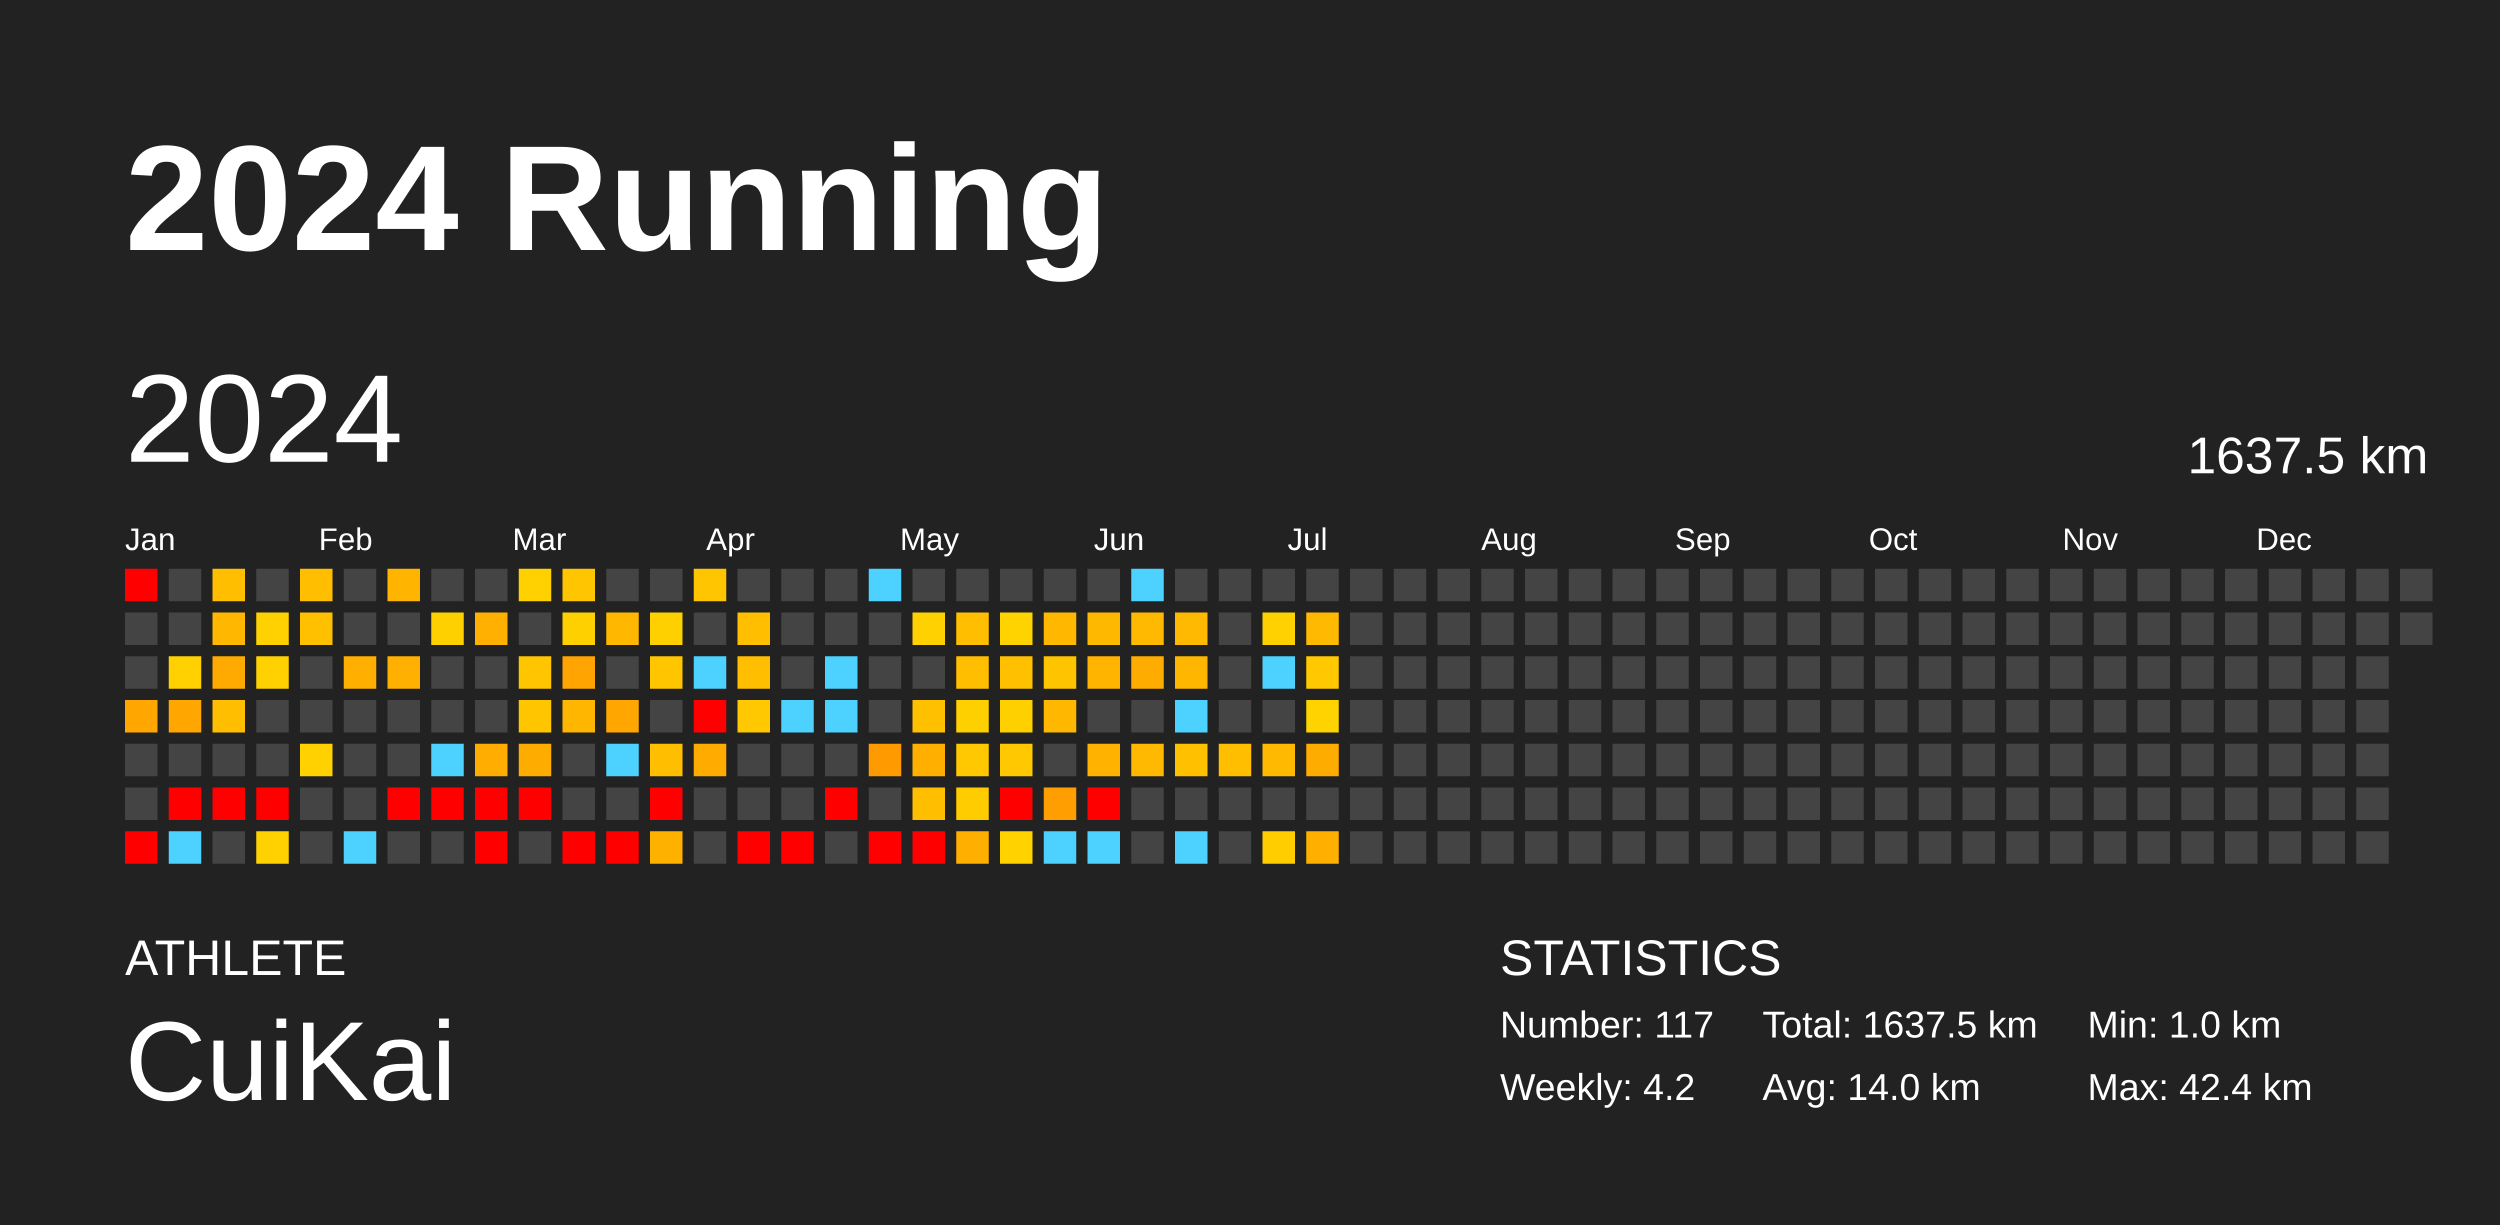
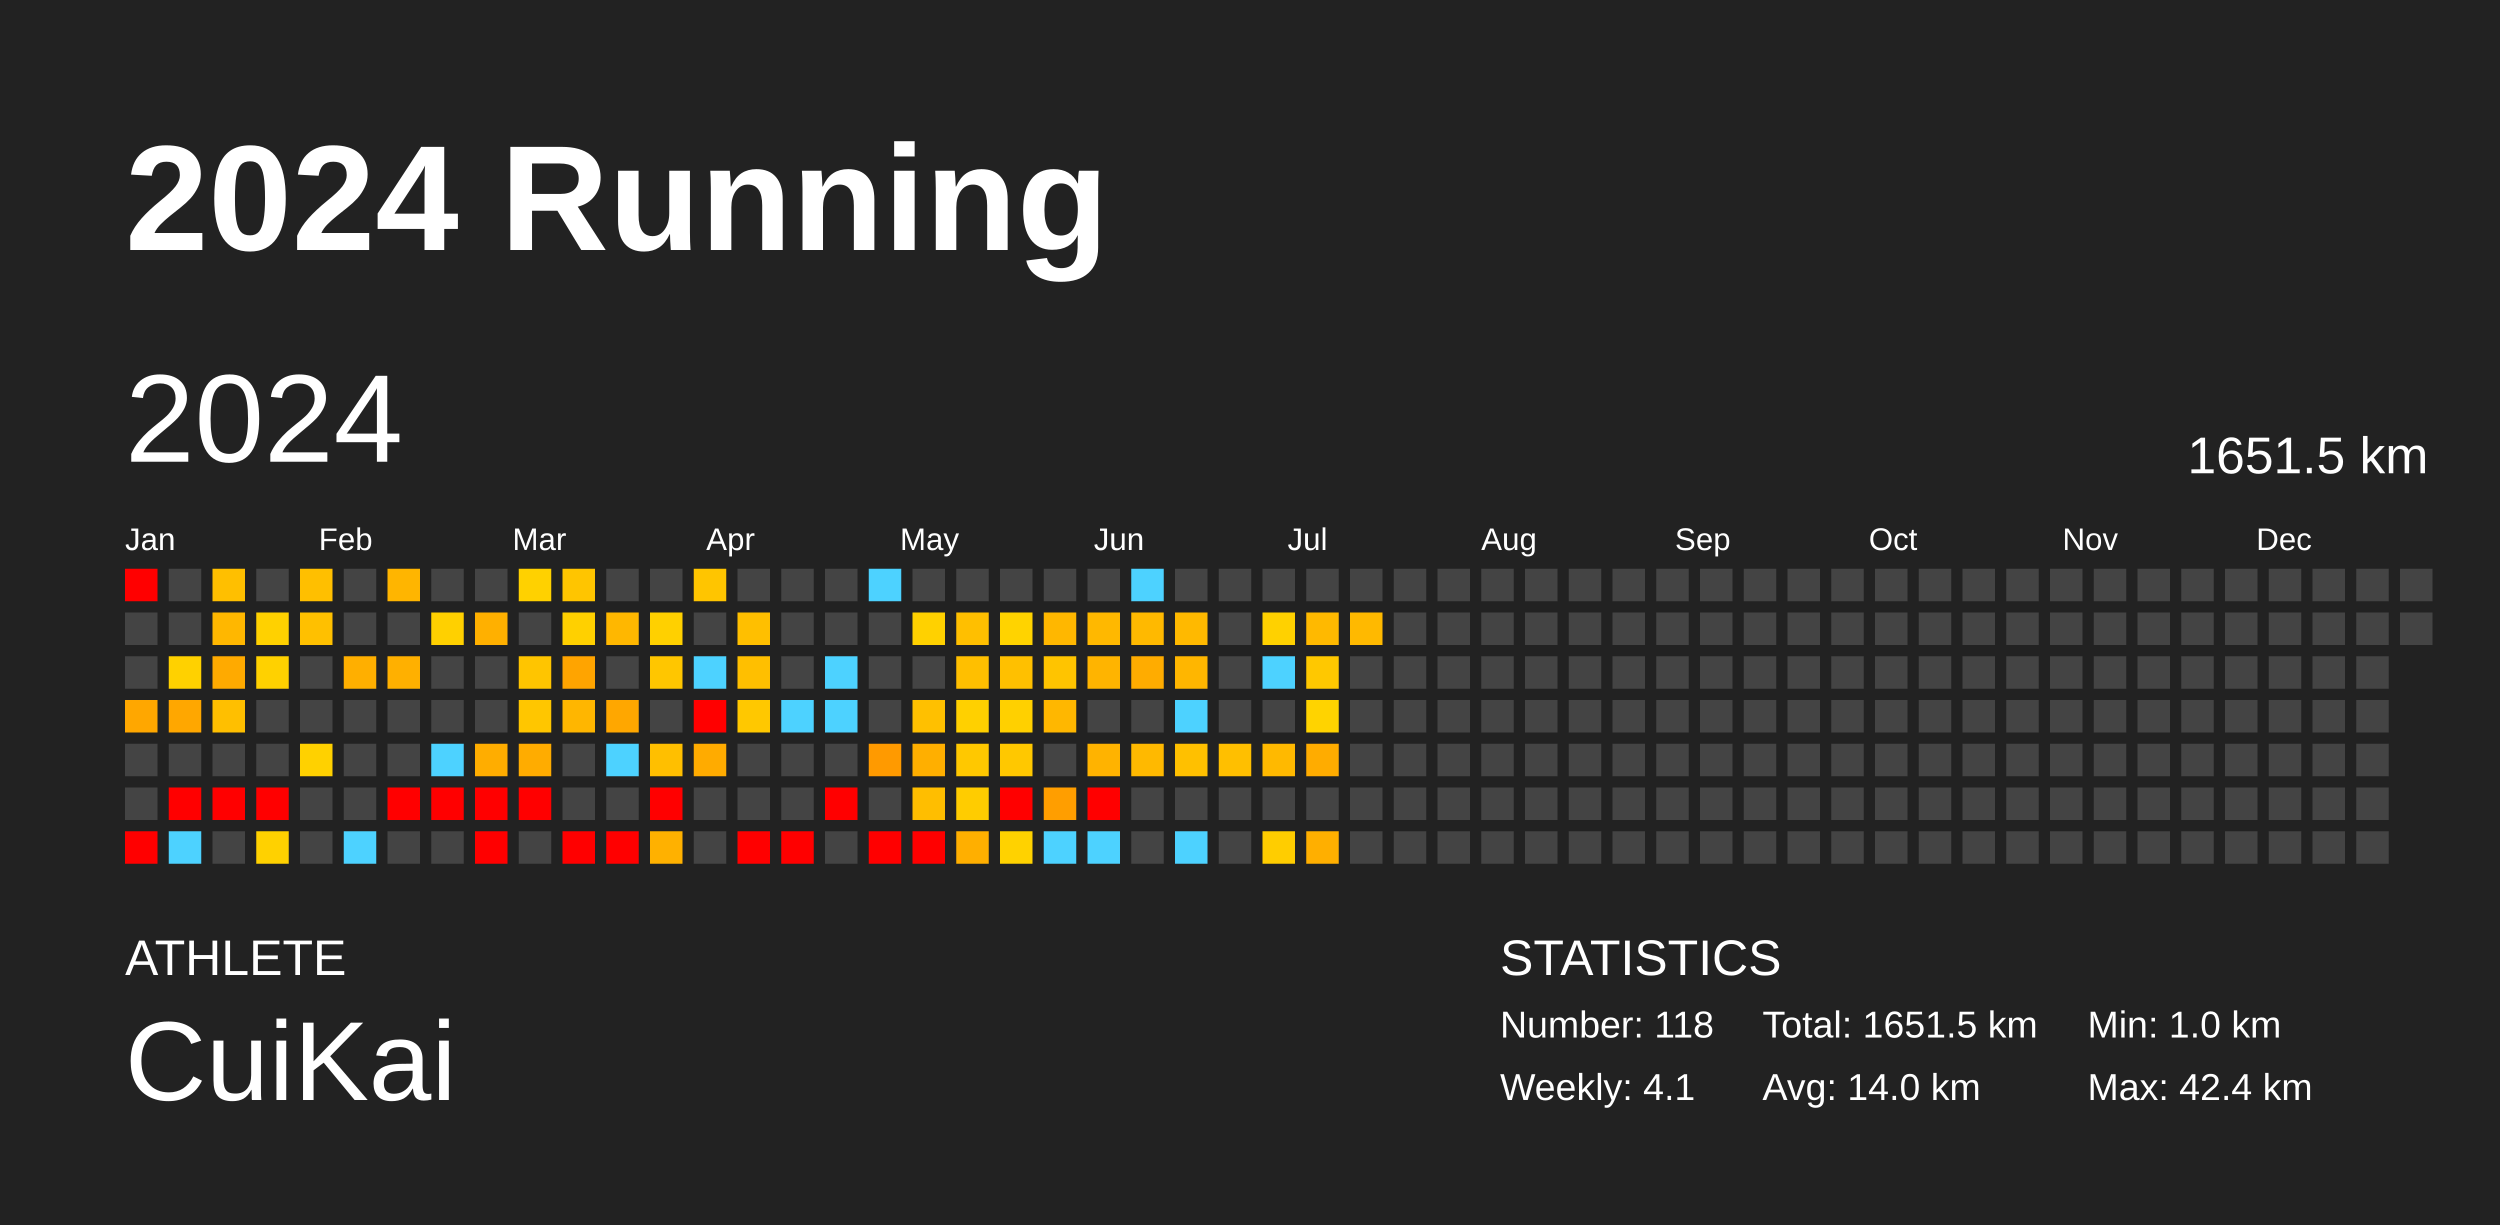
<svg xmlns="http://www.w3.org/2000/svg" baseProfile="full" height="98mm" version="1.1" viewBox="0,0,200,98" width="200mm">
  <defs />
  <rect fill="#222222" height="98" width="200" x="0" y="0" />
  <text fill="#FFFFFF" style="font-size:12px; font-family:Arial; font-weight:bold;" x="10" y="20">2024 Running</text>
  <text fill="#FFFFFF" style="font-size:4px; font-family:Arial" x="10" y="78">ATHLETE</text>
  <text fill="#FFFFFF" style="font-size:9px; font-family:Arial" x="10" y="88">CuiKai</text>
  <text fill="#FFFFFF" style="font-size:4px; font-family:Arial" x="120" y="78">STATISTICS</text>
-   <text fill="#FFFFFF" style="font-size:3px; font-family:Arial" x="120" y="83">Number: 117</text>
-   <text fill="#FFFFFF" style="font-size:3px; font-family:Arial" x="120" y="88">Weekly: 4.2</text>
-   <text fill="#FFFFFF" style="font-size:3px; font-family:Arial" x="141" y="83">Total: 1637.5 km</text>
+   <text fill="#FFFFFF" style="font-size:3px; font-family:Arial" x="120" y="83">Number: 118</text>
+   <text fill="#FFFFFF" style="font-size:3px; font-family:Arial" x="120" y="88">Weekly: 4.1</text>
+   <text fill="#FFFFFF" style="font-size:3px; font-family:Arial" x="141" y="83">Total: 1651.5 km</text>
  <text fill="#FFFFFF" style="font-size:3px; font-family:Arial" x="141" y="88">Avg: 14.0 km</text>
  <text fill="#FFFFFF" style="font-size:3px; font-family:Arial" x="167" y="83">Min: 1.0 km</text>
  <text fill="#FFFFFF" style="font-size:3px; font-family:Arial" x="167" y="88">Max: 42.4 km</text>
  <text dominant-baseline="hanging" fill="#FFFFFF" style="font-size:10.0px; font-family:Arial;" x="10" y="30">2024</text>
-   <text dominant-baseline="hanging" fill="#FFFFFF" style="font-size:4.125px; font-family:Arial;" x="175" y="35">1637.5 km</text>
+   <text dominant-baseline="hanging" fill="#FFFFFF" style="font-size:4.125px; font-family:Arial;" x="175" y="35">1651.5 km</text>
  <text fill="#FFFFFF" style="font-size:2.5px; font-family:Arial" x="10.0" y="44">Jan</text>
  <text fill="#FFFFFF" style="font-size:2.5px; font-family:Arial" x="25.5" y="44">Feb</text>
  <text fill="#FFFFFF" style="font-size:2.5px; font-family:Arial" x="41.0" y="44">Mar</text>
  <text fill="#FFFFFF" style="font-size:2.5px; font-family:Arial" x="56.5" y="44">Apr</text>
  <text fill="#FFFFFF" style="font-size:2.5px; font-family:Arial" x="72.0" y="44">May</text>
  <text fill="#FFFFFF" style="font-size:2.5px; font-family:Arial" x="87.5" y="44">Jun</text>
  <text fill="#FFFFFF" style="font-size:2.5px; font-family:Arial" x="103.0" y="44">Jul</text>
  <text fill="#FFFFFF" style="font-size:2.5px; font-family:Arial" x="118.5" y="44">Aug</text>
  <text fill="#FFFFFF" style="font-size:2.5px; font-family:Arial" x="134.0" y="44">Sep</text>
  <text fill="#FFFFFF" style="font-size:2.5px; font-family:Arial" x="149.5" y="44">Oct</text>
  <text fill="#FFFFFF" style="font-size:2.5px; font-family:Arial" x="165.0" y="44">Nov</text>
  <text fill="#FFFFFF" style="font-size:2.5px; font-family:Arial" x="180.5" y="44">Dec</text>
  <rect fill="red" height="2.6" width="2.6" x="10.0" y="45.5" />
  <rect fill="#444444" height="2.6" width="2.6" x="10.0" y="49.0" />
  <rect fill="#444444" height="2.6" width="2.6" x="10.0" y="52.5" />
  <rect fill="#ffa700" height="2.6" width="2.6" x="10.0" y="56.0" />
  <rect fill="#444444" height="2.6" width="2.6" x="10.0" y="59.5" />
  <rect fill="#444444" height="2.6" width="2.6" x="10.0" y="63.0" />
  <rect fill="red" height="2.6" width="2.6" x="10.0" y="66.5" />
  <rect fill="#444444" height="2.6" width="2.6" x="13.5" y="45.5" />
  <rect fill="#444444" height="2.6" width="2.6" x="13.5" y="49.0" />
  <rect fill="#ffd100" height="2.6" width="2.6" x="13.5" y="52.5" />
  <rect fill="#ffa700" height="2.6" width="2.6" x="13.5" y="56.0" />
  <rect fill="#444444" height="2.6" width="2.6" x="13.5" y="59.5" />
  <rect fill="red" height="2.6" width="2.6" x="13.5" y="63.0" />
  <rect fill="#4dd2ff" height="2.6" width="2.6" x="13.5" y="66.5" />
  <rect fill="#ffbf00" height="2.6" width="2.6" x="17.0" y="45.5" />
  <rect fill="#ffb700" height="2.6" width="2.6" x="17.0" y="49.0" />
  <rect fill="#ffaa00" height="2.6" width="2.6" x="17.0" y="52.5" />
  <rect fill="#ffbf00" height="2.6" width="2.6" x="17.0" y="56.0" />
  <rect fill="#444444" height="2.6" width="2.6" x="17.0" y="59.5" />
  <rect fill="red" height="2.6" width="2.6" x="17.0" y="63.0" />
  <rect fill="#444444" height="2.6" width="2.6" x="17.0" y="66.5" />
  <rect fill="#444444" height="2.6" width="2.6" x="20.5" y="45.5" />
  <rect fill="#ffd100" height="2.6" width="2.6" x="20.5" y="49.0" />
  <rect fill="#ffd100" height="2.6" width="2.6" x="20.5" y="52.5" />
  <rect fill="#444444" height="2.6" width="2.6" x="20.5" y="56.0" />
  <rect fill="#444444" height="2.6" width="2.6" x="20.5" y="59.5" />
  <rect fill="red" height="2.6" width="2.6" x="20.5" y="63.0" />
  <rect fill="#ffd100" height="2.6" width="2.6" x="20.5" y="66.5" />
  <rect fill="#ffbf00" height="2.6" width="2.6" x="24.0" y="45.5" />
  <rect fill="#ffc000" height="2.6" width="2.6" x="24.0" y="49.0" />
  <rect fill="#444444" height="2.6" width="2.6" x="24.0" y="52.5" />
  <rect fill="#444444" height="2.6" width="2.6" x="24.0" y="56.0" />
  <rect fill="#ffd100" height="2.6" width="2.6" x="24.0" y="59.5" />
  <rect fill="#444444" height="2.6" width="2.6" x="24.0" y="63.0" />
  <rect fill="#444444" height="2.6" width="2.6" x="24.0" y="66.5" />
  <rect fill="#444444" height="2.6" width="2.6" x="27.5" y="45.5" />
  <rect fill="#444444" height="2.6" width="2.6" x="27.5" y="49.0" />
  <rect fill="#ffaf00" height="2.6" width="2.6" x="27.5" y="52.5" />
  <rect fill="#444444" height="2.6" width="2.6" x="27.5" y="56.0" />
  <rect fill="#444444" height="2.6" width="2.6" x="27.5" y="59.5" />
  <rect fill="#444444" height="2.6" width="2.6" x="27.5" y="63.0" />
  <rect fill="#4dd2ff" height="2.6" width="2.6" x="27.5" y="66.5" />
  <rect fill="#ffb500" height="2.6" width="2.6" x="31.0" y="45.5" />
  <rect fill="#444444" height="2.6" width="2.6" x="31.0" y="49.0" />
  <rect fill="#ffb000" height="2.6" width="2.6" x="31.0" y="52.5" />
  <rect fill="#444444" height="2.6" width="2.6" x="31.0" y="56.0" />
  <rect fill="#444444" height="2.6" width="2.6" x="31.0" y="59.5" />
  <rect fill="red" height="2.6" width="2.6" x="31.0" y="63.0" />
  <rect fill="#444444" height="2.6" width="2.6" x="31.0" y="66.5" />
  <rect fill="#444444" height="2.6" width="2.6" x="34.5" y="45.5" />
  <rect fill="#ffd000" height="2.6" width="2.6" x="34.5" y="49.0" />
  <rect fill="#444444" height="2.6" width="2.6" x="34.5" y="52.5" />
  <rect fill="#444444" height="2.6" width="2.6" x="34.5" y="56.0" />
  <rect fill="#4dd2ff" height="2.6" width="2.6" x="34.5" y="59.5" />
  <rect fill="red" height="2.6" width="2.6" x="34.5" y="63.0" />
  <rect fill="#444444" height="2.6" width="2.6" x="34.5" y="66.5" />
  <rect fill="#444444" height="2.6" width="2.6" x="38.0" y="45.5" />
  <rect fill="#ffb000" height="2.6" width="2.6" x="38.0" y="49.0" />
  <rect fill="#444444" height="2.6" width="2.6" x="38.0" y="52.5" />
  <rect fill="#444444" height="2.6" width="2.6" x="38.0" y="56.0" />
  <rect fill="#ffad00" height="2.6" width="2.6" x="38.0" y="59.5" />
  <rect fill="red" height="2.6" width="2.6" x="38.0" y="63.0" />
  <rect fill="red" height="2.6" width="2.6" x="38.0" y="66.5" />
  <rect fill="#ffd100" height="2.6" width="2.6" x="41.5" y="45.5" />
  <rect fill="#444444" height="2.6" width="2.6" x="41.5" y="49.0" />
  <rect fill="#ffc500" height="2.6" width="2.6" x="41.5" y="52.5" />
  <rect fill="#ffc600" height="2.6" width="2.6" x="41.5" y="56.0" />
  <rect fill="#ffac00" height="2.6" width="2.6" x="41.5" y="59.5" />
  <rect fill="red" height="2.6" width="2.6" x="41.5" y="63.0" />
  <rect fill="#444444" height="2.6" width="2.6" x="41.5" y="66.5" />
  <rect fill="#ffc500" height="2.6" width="2.6" x="45.0" y="45.5" />
  <rect fill="#ffd000" height="2.6" width="2.6" x="45.0" y="49.0" />
  <rect fill="#ffa400" height="2.6" width="2.6" x="45.0" y="52.5" />
  <rect fill="#ffb600" height="2.6" width="2.6" x="45.0" y="56.0" />
  <rect fill="#444444" height="2.6" width="2.6" x="45.0" y="59.5" />
  <rect fill="#444444" height="2.6" width="2.6" x="45.0" y="63.0" />
  <rect fill="red" height="2.6" width="2.6" x="45.0" y="66.5" />
  <rect fill="#444444" height="2.6" width="2.6" x="48.5" y="45.5" />
  <rect fill="#ffb700" height="2.6" width="2.6" x="48.5" y="49.0" />
  <rect fill="#444444" height="2.6" width="2.6" x="48.5" y="52.5" />
  <rect fill="#ffa700" height="2.6" width="2.6" x="48.5" y="56.0" />
  <rect fill="#4dd2ff" height="2.6" width="2.6" x="48.5" y="59.5" />
  <rect fill="#444444" height="2.6" width="2.6" x="48.5" y="63.0" />
  <rect fill="red" height="2.6" width="2.6" x="48.5" y="66.5" />
  <rect fill="#444444" height="2.6" width="2.6" x="52.0" y="45.5" />
  <rect fill="#ffd000" height="2.6" width="2.6" x="52.0" y="49.0" />
  <rect fill="#ffc600" height="2.6" width="2.6" x="52.0" y="52.5" />
  <rect fill="#444444" height="2.6" width="2.6" x="52.0" y="56.0" />
  <rect fill="#ffbf00" height="2.6" width="2.6" x="52.0" y="59.5" />
  <rect fill="red" height="2.6" width="2.6" x="52.0" y="63.0" />
  <rect fill="#ffb100" height="2.6" width="2.6" x="52.0" y="66.5" />
  <rect fill="#ffc500" height="2.6" width="2.6" x="55.5" y="45.5" />
  <rect fill="#444444" height="2.6" width="2.6" x="55.5" y="49.0" />
  <rect fill="#4dd2ff" height="2.6" width="2.6" x="55.5" y="52.5" />
  <rect fill="red" height="2.6" width="2.6" x="55.5" y="56.0" />
  <rect fill="#ffab00" height="2.6" width="2.6" x="55.5" y="59.5" />
  <rect fill="#444444" height="2.6" width="2.6" x="55.5" y="63.0" />
  <rect fill="#444444" height="2.6" width="2.6" x="55.5" y="66.5" />
  <rect fill="#444444" height="2.6" width="2.6" x="59.0" y="45.5" />
  <rect fill="#ffbf00" height="2.6" width="2.6" x="59.0" y="49.0" />
  <rect fill="#ffbf00" height="2.6" width="2.6" x="59.0" y="52.5" />
  <rect fill="#ffc800" height="2.6" width="2.6" x="59.0" y="56.0" />
  <rect fill="#444444" height="2.6" width="2.6" x="59.0" y="59.5" />
  <rect fill="#444444" height="2.6" width="2.6" x="59.0" y="63.0" />
  <rect fill="red" height="2.6" width="2.6" x="59.0" y="66.5" />
  <rect fill="#444444" height="2.6" width="2.6" x="62.5" y="45.5" />
  <rect fill="#444444" height="2.6" width="2.6" x="62.5" y="49.0" />
  <rect fill="#444444" height="2.6" width="2.6" x="62.5" y="52.5" />
  <rect fill="#4dd2ff" height="2.6" width="2.6" x="62.5" y="56.0" />
  <rect fill="#444444" height="2.6" width="2.6" x="62.5" y="59.5" />
  <rect fill="#444444" height="2.6" width="2.6" x="62.5" y="63.0" />
  <rect fill="red" height="2.6" width="2.6" x="62.5" y="66.5" />
  <rect fill="#444444" height="2.6" width="2.6" x="66.0" y="45.5" />
  <rect fill="#444444" height="2.6" width="2.6" x="66.0" y="49.0" />
  <rect fill="#4dd2ff" height="2.6" width="2.6" x="66.0" y="52.5" />
  <rect fill="#4dd2ff" height="2.6" width="2.6" x="66.0" y="56.0" />
  <rect fill="#444444" height="2.6" width="2.6" x="66.0" y="59.5" />
  <rect fill="red" height="2.6" width="2.6" x="66.0" y="63.0" />
  <rect fill="#444444" height="2.6" width="2.6" x="66.0" y="66.5" />
  <rect fill="#4dd2ff" height="2.6" width="2.6" x="69.5" y="45.5" />
  <rect fill="#444444" height="2.6" width="2.6" x="69.5" y="49.0" />
  <rect fill="#444444" height="2.6" width="2.6" x="69.5" y="52.5" />
  <rect fill="#444444" height="2.6" width="2.6" x="69.5" y="56.0" />
  <rect fill="#ff9a00" height="2.6" width="2.6" x="69.5" y="59.5" />
  <rect fill="#444444" height="2.6" width="2.6" x="69.5" y="63.0" />
  <rect fill="red" height="2.6" width="2.6" x="69.5" y="66.5" />
  <rect fill="#444444" height="2.6" width="2.6" x="73.0" y="45.5" />
  <rect fill="#ffd100" height="2.6" width="2.6" x="73.0" y="49.0" />
  <rect fill="#444444" height="2.6" width="2.6" x="73.0" y="52.5" />
  <rect fill="#ffc000" height="2.6" width="2.6" x="73.0" y="56.0" />
  <rect fill="#ffaf00" height="2.6" width="2.6" x="73.0" y="59.5" />
  <rect fill="#ffbe00" height="2.6" width="2.6" x="73.0" y="63.0" />
  <rect fill="red" height="2.6" width="2.6" x="73.0" y="66.5" />
  <rect fill="#444444" height="2.6" width="2.6" x="76.5" y="45.5" />
  <rect fill="#ffbf00" height="2.6" width="2.6" x="76.5" y="49.0" />
  <rect fill="#ffbf00" height="2.6" width="2.6" x="76.5" y="52.5" />
  <rect fill="#ffd000" height="2.6" width="2.6" x="76.5" y="56.0" />
  <rect fill="#ffc800" height="2.6" width="2.6" x="76.5" y="59.5" />
  <rect fill="#ffcc00" height="2.6" width="2.6" x="76.5" y="63.0" />
  <rect fill="#ffaf00" height="2.6" width="2.6" x="76.5" y="66.5" />
  <rect fill="#444444" height="2.6" width="2.6" x="80.0" y="45.5" />
  <rect fill="#ffd300" height="2.6" width="2.6" x="80.0" y="49.0" />
  <rect fill="#ffc000" height="2.6" width="2.6" x="80.0" y="52.5" />
  <rect fill="#ffd000" height="2.6" width="2.6" x="80.0" y="56.0" />
  <rect fill="#ffc800" height="2.6" width="2.6" x="80.0" y="59.5" />
  <rect fill="red" height="2.6" width="2.6" x="80.0" y="63.0" />
  <rect fill="#ffd200" height="2.6" width="2.6" x="80.0" y="66.5" />
  <rect fill="#444444" height="2.6" width="2.6" x="83.5" y="45.5" />
  <rect fill="#ffb700" height="2.6" width="2.6" x="83.5" y="49.0" />
  <rect fill="#ffc400" height="2.6" width="2.6" x="83.5" y="52.5" />
  <rect fill="#ffb700" height="2.6" width="2.6" x="83.5" y="56.0" />
  <rect fill="#444444" height="2.6" width="2.6" x="83.5" y="59.5" />
  <rect fill="#ff9e00" height="2.6" width="2.6" x="83.5" y="63.0" />
  <rect fill="#4dd2ff" height="2.6" width="2.6" x="83.5" y="66.5" />
  <rect fill="#444444" height="2.6" width="2.6" x="87.0" y="45.5" />
  <rect fill="#ffb800" height="2.6" width="2.6" x="87.0" y="49.0" />
  <rect fill="#ffb400" height="2.6" width="2.6" x="87.0" y="52.5" />
  <rect fill="#444444" height="2.6" width="2.6" x="87.0" y="56.0" />
  <rect fill="#ffb300" height="2.6" width="2.6" x="87.0" y="59.5" />
  <rect fill="red" height="2.6" width="2.6" x="87.0" y="63.0" />
  <rect fill="#4dd2ff" height="2.6" width="2.6" x="87.0" y="66.5" />
  <rect fill="#4dd2ff" height="2.6" width="2.6" x="90.5" y="45.5" />
  <rect fill="#ffb900" height="2.6" width="2.6" x="90.5" y="49.0" />
  <rect fill="#ffac00" height="2.6" width="2.6" x="90.5" y="52.5" />
  <rect fill="#444444" height="2.6" width="2.6" x="90.5" y="56.0" />
  <rect fill="#ffb900" height="2.6" width="2.6" x="90.5" y="59.5" />
  <rect fill="#444444" height="2.6" width="2.6" x="90.5" y="63.0" />
  <rect fill="#444444" height="2.6" width="2.6" x="90.5" y="66.5" />
  <rect fill="#444444" height="2.6" width="2.6" x="94.0" y="45.5" />
  <rect fill="#ffb900" height="2.6" width="2.6" x="94.0" y="49.0" />
  <rect fill="#ffb600" height="2.6" width="2.6" x="94.0" y="52.5" />
  <rect fill="#4dd2ff" height="2.6" width="2.6" x="94.0" y="56.0" />
  <rect fill="#ffc000" height="2.6" width="2.6" x="94.0" y="59.5" />
  <rect fill="#444444" height="2.6" width="2.6" x="94.0" y="63.0" />
  <rect fill="#4dd2ff" height="2.6" width="2.6" x="94.0" y="66.5" />
  <rect fill="#444444" height="2.6" width="2.6" x="97.5" y="45.5" />
  <rect fill="#444444" height="2.6" width="2.6" x="97.5" y="49.0" />
  <rect fill="#444444" height="2.6" width="2.6" x="97.5" y="52.5" />
  <rect fill="#444444" height="2.6" width="2.6" x="97.5" y="56.0" />
  <rect fill="#ffbf00" height="2.6" width="2.6" x="97.5" y="59.5" />
  <rect fill="#444444" height="2.6" width="2.6" x="97.5" y="63.0" />
  <rect fill="#444444" height="2.6" width="2.6" x="97.5" y="66.5" />
  <rect fill="#444444" height="2.6" width="2.6" x="101.0" y="45.5" />
  <rect fill="#ffd100" height="2.6" width="2.6" x="101.0" y="49.0" />
  <rect fill="#4dd2ff" height="2.6" width="2.6" x="101.0" y="52.5" />
  <rect fill="#444444" height="2.6" width="2.6" x="101.0" y="56.0" />
  <rect fill="#ffb900" height="2.6" width="2.6" x="101.0" y="59.5" />
  <rect fill="#444444" height="2.6" width="2.6" x="101.0" y="63.0" />
  <rect fill="#ffcd00" height="2.6" width="2.6" x="101.0" y="66.5" />
  <rect fill="#444444" height="2.6" width="2.6" x="104.5" y="45.5" />
  <rect fill="#ffb900" height="2.6" width="2.6" x="104.5" y="49.0" />
  <rect fill="#ffc800" height="2.6" width="2.6" x="104.5" y="52.5" />
  <rect fill="#ffd300" height="2.6" width="2.6" x="104.5" y="56.0" />
  <rect fill="#ffac00" height="2.6" width="2.6" x="104.5" y="59.5" />
  <rect fill="#444444" height="2.6" width="2.6" x="104.5" y="63.0" />
  <rect fill="#ffaf00" height="2.6" width="2.6" x="104.5" y="66.5" />
  <rect fill="#444444" height="2.6" width="2.6" x="108.0" y="45.5" />
-   <rect fill="#444444" height="2.6" width="2.6" x="108.0" y="49.0" />
+   <rect fill="#ffb900" height="2.6" width="2.6" x="108.0" y="49.0" />
  <rect fill="#444444" height="2.6" width="2.6" x="108.0" y="52.5" />
  <rect fill="#444444" height="2.6" width="2.6" x="108.0" y="56.0" />
  <rect fill="#444444" height="2.6" width="2.6" x="108.0" y="59.5" />
  <rect fill="#444444" height="2.6" width="2.6" x="108.0" y="63.0" />
  <rect fill="#444444" height="2.6" width="2.6" x="108.0" y="66.5" />
  <rect fill="#444444" height="2.6" width="2.6" x="111.5" y="45.5" />
  <rect fill="#444444" height="2.6" width="2.6" x="111.5" y="49.0" />
  <rect fill="#444444" height="2.6" width="2.6" x="111.5" y="52.5" />
  <rect fill="#444444" height="2.6" width="2.6" x="111.5" y="56.0" />
  <rect fill="#444444" height="2.6" width="2.6" x="111.5" y="59.5" />
  <rect fill="#444444" height="2.6" width="2.6" x="111.5" y="63.0" />
  <rect fill="#444444" height="2.6" width="2.6" x="111.5" y="66.5" />
  <rect fill="#444444" height="2.6" width="2.6" x="115.0" y="45.5" />
  <rect fill="#444444" height="2.6" width="2.6" x="115.0" y="49.0" />
  <rect fill="#444444" height="2.6" width="2.6" x="115.0" y="52.5" />
  <rect fill="#444444" height="2.6" width="2.6" x="115.0" y="56.0" />
  <rect fill="#444444" height="2.6" width="2.6" x="115.0" y="59.5" />
  <rect fill="#444444" height="2.6" width="2.6" x="115.0" y="63.0" />
  <rect fill="#444444" height="2.6" width="2.6" x="115.0" y="66.5" />
  <rect fill="#444444" height="2.6" width="2.6" x="118.5" y="45.5" />
  <rect fill="#444444" height="2.6" width="2.6" x="118.5" y="49.0" />
  <rect fill="#444444" height="2.6" width="2.6" x="118.5" y="52.5" />
  <rect fill="#444444" height="2.6" width="2.6" x="118.5" y="56.0" />
  <rect fill="#444444" height="2.6" width="2.6" x="118.5" y="59.5" />
  <rect fill="#444444" height="2.6" width="2.6" x="118.5" y="63.0" />
  <rect fill="#444444" height="2.6" width="2.6" x="118.5" y="66.5" />
  <rect fill="#444444" height="2.6" width="2.6" x="122.0" y="45.5" />
  <rect fill="#444444" height="2.6" width="2.6" x="122.0" y="49.0" />
  <rect fill="#444444" height="2.6" width="2.6" x="122.0" y="52.5" />
  <rect fill="#444444" height="2.6" width="2.6" x="122.0" y="56.0" />
  <rect fill="#444444" height="2.6" width="2.6" x="122.0" y="59.5" />
  <rect fill="#444444" height="2.6" width="2.6" x="122.0" y="63.0" />
  <rect fill="#444444" height="2.6" width="2.6" x="122.0" y="66.5" />
  <rect fill="#444444" height="2.6" width="2.6" x="125.5" y="45.5" />
  <rect fill="#444444" height="2.6" width="2.6" x="125.5" y="49.0" />
  <rect fill="#444444" height="2.6" width="2.6" x="125.5" y="52.5" />
  <rect fill="#444444" height="2.6" width="2.6" x="125.5" y="56.0" />
  <rect fill="#444444" height="2.6" width="2.6" x="125.5" y="59.5" />
  <rect fill="#444444" height="2.6" width="2.6" x="125.5" y="63.0" />
  <rect fill="#444444" height="2.6" width="2.6" x="125.5" y="66.5" />
  <rect fill="#444444" height="2.6" width="2.6" x="129.0" y="45.5" />
  <rect fill="#444444" height="2.6" width="2.6" x="129.0" y="49.0" />
  <rect fill="#444444" height="2.6" width="2.6" x="129.0" y="52.5" />
  <rect fill="#444444" height="2.6" width="2.6" x="129.0" y="56.0" />
  <rect fill="#444444" height="2.6" width="2.6" x="129.0" y="59.5" />
  <rect fill="#444444" height="2.6" width="2.6" x="129.0" y="63.0" />
  <rect fill="#444444" height="2.6" width="2.6" x="129.0" y="66.5" />
  <rect fill="#444444" height="2.6" width="2.6" x="132.5" y="45.5" />
  <rect fill="#444444" height="2.6" width="2.6" x="132.5" y="49.0" />
  <rect fill="#444444" height="2.6" width="2.6" x="132.5" y="52.5" />
  <rect fill="#444444" height="2.6" width="2.6" x="132.5" y="56.0" />
  <rect fill="#444444" height="2.6" width="2.6" x="132.5" y="59.5" />
  <rect fill="#444444" height="2.6" width="2.6" x="132.5" y="63.0" />
  <rect fill="#444444" height="2.6" width="2.6" x="132.5" y="66.5" />
  <rect fill="#444444" height="2.6" width="2.6" x="136.0" y="45.5" />
  <rect fill="#444444" height="2.6" width="2.6" x="136.0" y="49.0" />
  <rect fill="#444444" height="2.6" width="2.6" x="136.0" y="52.5" />
  <rect fill="#444444" height="2.6" width="2.6" x="136.0" y="56.0" />
  <rect fill="#444444" height="2.6" width="2.6" x="136.0" y="59.5" />
  <rect fill="#444444" height="2.6" width="2.6" x="136.0" y="63.0" />
  <rect fill="#444444" height="2.6" width="2.6" x="136.0" y="66.5" />
  <rect fill="#444444" height="2.6" width="2.6" x="139.5" y="45.5" />
  <rect fill="#444444" height="2.6" width="2.6" x="139.5" y="49.0" />
  <rect fill="#444444" height="2.6" width="2.6" x="139.5" y="52.5" />
  <rect fill="#444444" height="2.6" width="2.6" x="139.5" y="56.0" />
  <rect fill="#444444" height="2.6" width="2.6" x="139.5" y="59.5" />
  <rect fill="#444444" height="2.6" width="2.6" x="139.5" y="63.0" />
  <rect fill="#444444" height="2.6" width="2.6" x="139.5" y="66.5" />
  <rect fill="#444444" height="2.6" width="2.6" x="143.0" y="45.5" />
  <rect fill="#444444" height="2.6" width="2.6" x="143.0" y="49.0" />
  <rect fill="#444444" height="2.6" width="2.6" x="143.0" y="52.5" />
  <rect fill="#444444" height="2.6" width="2.6" x="143.0" y="56.0" />
  <rect fill="#444444" height="2.6" width="2.6" x="143.0" y="59.5" />
  <rect fill="#444444" height="2.6" width="2.6" x="143.0" y="63.0" />
  <rect fill="#444444" height="2.6" width="2.6" x="143.0" y="66.5" />
  <rect fill="#444444" height="2.6" width="2.6" x="146.5" y="45.5" />
  <rect fill="#444444" height="2.6" width="2.6" x="146.5" y="49.0" />
  <rect fill="#444444" height="2.6" width="2.6" x="146.5" y="52.5" />
  <rect fill="#444444" height="2.6" width="2.6" x="146.5" y="56.0" />
  <rect fill="#444444" height="2.6" width="2.6" x="146.5" y="59.5" />
  <rect fill="#444444" height="2.6" width="2.6" x="146.5" y="63.0" />
  <rect fill="#444444" height="2.6" width="2.6" x="146.5" y="66.5" />
  <rect fill="#444444" height="2.6" width="2.6" x="150.0" y="45.5" />
  <rect fill="#444444" height="2.6" width="2.6" x="150.0" y="49.0" />
  <rect fill="#444444" height="2.6" width="2.6" x="150.0" y="52.5" />
  <rect fill="#444444" height="2.6" width="2.6" x="150.0" y="56.0" />
  <rect fill="#444444" height="2.6" width="2.6" x="150.0" y="59.5" />
  <rect fill="#444444" height="2.6" width="2.6" x="150.0" y="63.0" />
  <rect fill="#444444" height="2.6" width="2.6" x="150.0" y="66.5" />
  <rect fill="#444444" height="2.6" width="2.6" x="153.5" y="45.5" />
  <rect fill="#444444" height="2.6" width="2.6" x="153.5" y="49.0" />
  <rect fill="#444444" height="2.6" width="2.6" x="153.5" y="52.5" />
  <rect fill="#444444" height="2.6" width="2.6" x="153.5" y="56.0" />
  <rect fill="#444444" height="2.6" width="2.6" x="153.5" y="59.5" />
  <rect fill="#444444" height="2.6" width="2.6" x="153.5" y="63.0" />
  <rect fill="#444444" height="2.6" width="2.6" x="153.5" y="66.5" />
  <rect fill="#444444" height="2.6" width="2.6" x="157.0" y="45.5" />
  <rect fill="#444444" height="2.6" width="2.6" x="157.0" y="49.0" />
  <rect fill="#444444" height="2.6" width="2.6" x="157.0" y="52.5" />
  <rect fill="#444444" height="2.6" width="2.6" x="157.0" y="56.0" />
  <rect fill="#444444" height="2.6" width="2.6" x="157.0" y="59.5" />
  <rect fill="#444444" height="2.6" width="2.6" x="157.0" y="63.0" />
  <rect fill="#444444" height="2.6" width="2.6" x="157.0" y="66.5" />
  <rect fill="#444444" height="2.6" width="2.6" x="160.5" y="45.5" />
  <rect fill="#444444" height="2.6" width="2.6" x="160.5" y="49.0" />
  <rect fill="#444444" height="2.6" width="2.6" x="160.5" y="52.5" />
  <rect fill="#444444" height="2.6" width="2.6" x="160.5" y="56.0" />
  <rect fill="#444444" height="2.6" width="2.6" x="160.5" y="59.5" />
  <rect fill="#444444" height="2.6" width="2.6" x="160.5" y="63.0" />
  <rect fill="#444444" height="2.6" width="2.6" x="160.5" y="66.5" />
  <rect fill="#444444" height="2.6" width="2.6" x="164.0" y="45.5" />
  <rect fill="#444444" height="2.6" width="2.6" x="164.0" y="49.0" />
  <rect fill="#444444" height="2.6" width="2.6" x="164.0" y="52.5" />
  <rect fill="#444444" height="2.6" width="2.6" x="164.0" y="56.0" />
  <rect fill="#444444" height="2.6" width="2.6" x="164.0" y="59.5" />
  <rect fill="#444444" height="2.6" width="2.6" x="164.0" y="63.0" />
  <rect fill="#444444" height="2.6" width="2.6" x="164.0" y="66.5" />
  <rect fill="#444444" height="2.6" width="2.6" x="167.5" y="45.5" />
  <rect fill="#444444" height="2.6" width="2.6" x="167.5" y="49.0" />
  <rect fill="#444444" height="2.6" width="2.6" x="167.5" y="52.5" />
  <rect fill="#444444" height="2.6" width="2.6" x="167.5" y="56.0" />
  <rect fill="#444444" height="2.6" width="2.6" x="167.5" y="59.5" />
  <rect fill="#444444" height="2.6" width="2.6" x="167.5" y="63.0" />
  <rect fill="#444444" height="2.6" width="2.6" x="167.5" y="66.5" />
  <rect fill="#444444" height="2.6" width="2.6" x="171.0" y="45.5" />
  <rect fill="#444444" height="2.6" width="2.6" x="171.0" y="49.0" />
  <rect fill="#444444" height="2.6" width="2.6" x="171.0" y="52.5" />
  <rect fill="#444444" height="2.6" width="2.6" x="171.0" y="56.0" />
  <rect fill="#444444" height="2.6" width="2.6" x="171.0" y="59.5" />
  <rect fill="#444444" height="2.6" width="2.6" x="171.0" y="63.0" />
  <rect fill="#444444" height="2.6" width="2.6" x="171.0" y="66.5" />
  <rect fill="#444444" height="2.6" width="2.6" x="174.5" y="45.5" />
  <rect fill="#444444" height="2.6" width="2.6" x="174.5" y="49.0" />
  <rect fill="#444444" height="2.6" width="2.6" x="174.5" y="52.5" />
  <rect fill="#444444" height="2.6" width="2.6" x="174.5" y="56.0" />
  <rect fill="#444444" height="2.6" width="2.6" x="174.5" y="59.5" />
  <rect fill="#444444" height="2.6" width="2.6" x="174.5" y="63.0" />
  <rect fill="#444444" height="2.6" width="2.6" x="174.5" y="66.5" />
  <rect fill="#444444" height="2.6" width="2.6" x="178.0" y="45.5" />
  <rect fill="#444444" height="2.6" width="2.6" x="178.0" y="49.0" />
  <rect fill="#444444" height="2.6" width="2.6" x="178.0" y="52.5" />
  <rect fill="#444444" height="2.6" width="2.6" x="178.0" y="56.0" />
  <rect fill="#444444" height="2.6" width="2.6" x="178.0" y="59.5" />
  <rect fill="#444444" height="2.6" width="2.6" x="178.0" y="63.0" />
  <rect fill="#444444" height="2.6" width="2.6" x="178.0" y="66.5" />
  <rect fill="#444444" height="2.6" width="2.6" x="181.5" y="45.5" />
  <rect fill="#444444" height="2.6" width="2.6" x="181.5" y="49.0" />
  <rect fill="#444444" height="2.6" width="2.6" x="181.5" y="52.5" />
  <rect fill="#444444" height="2.6" width="2.6" x="181.5" y="56.0" />
  <rect fill="#444444" height="2.6" width="2.6" x="181.5" y="59.5" />
  <rect fill="#444444" height="2.6" width="2.6" x="181.5" y="63.0" />
  <rect fill="#444444" height="2.6" width="2.6" x="181.5" y="66.5" />
  <rect fill="#444444" height="2.6" width="2.6" x="185.0" y="45.5" />
  <rect fill="#444444" height="2.6" width="2.6" x="185.0" y="49.0" />
  <rect fill="#444444" height="2.6" width="2.6" x="185.0" y="52.5" />
  <rect fill="#444444" height="2.6" width="2.6" x="185.0" y="56.0" />
  <rect fill="#444444" height="2.6" width="2.6" x="185.0" y="59.5" />
  <rect fill="#444444" height="2.6" width="2.6" x="185.0" y="63.0" />
  <rect fill="#444444" height="2.6" width="2.6" x="185.0" y="66.5" />
  <rect fill="#444444" height="2.6" width="2.6" x="188.5" y="45.5" />
  <rect fill="#444444" height="2.6" width="2.6" x="188.5" y="49.0" />
  <rect fill="#444444" height="2.6" width="2.6" x="188.5" y="52.5" />
  <rect fill="#444444" height="2.6" width="2.6" x="188.5" y="56.0" />
  <rect fill="#444444" height="2.6" width="2.6" x="188.5" y="59.5" />
  <rect fill="#444444" height="2.6" width="2.6" x="188.5" y="63.0" />
  <rect fill="#444444" height="2.6" width="2.6" x="188.5" y="66.5" />
  <rect fill="#444444" height="2.6" width="2.6" x="192.0" y="45.5" />
  <rect fill="#444444" height="2.6" width="2.6" x="192.0" y="49.0" />
</svg>
